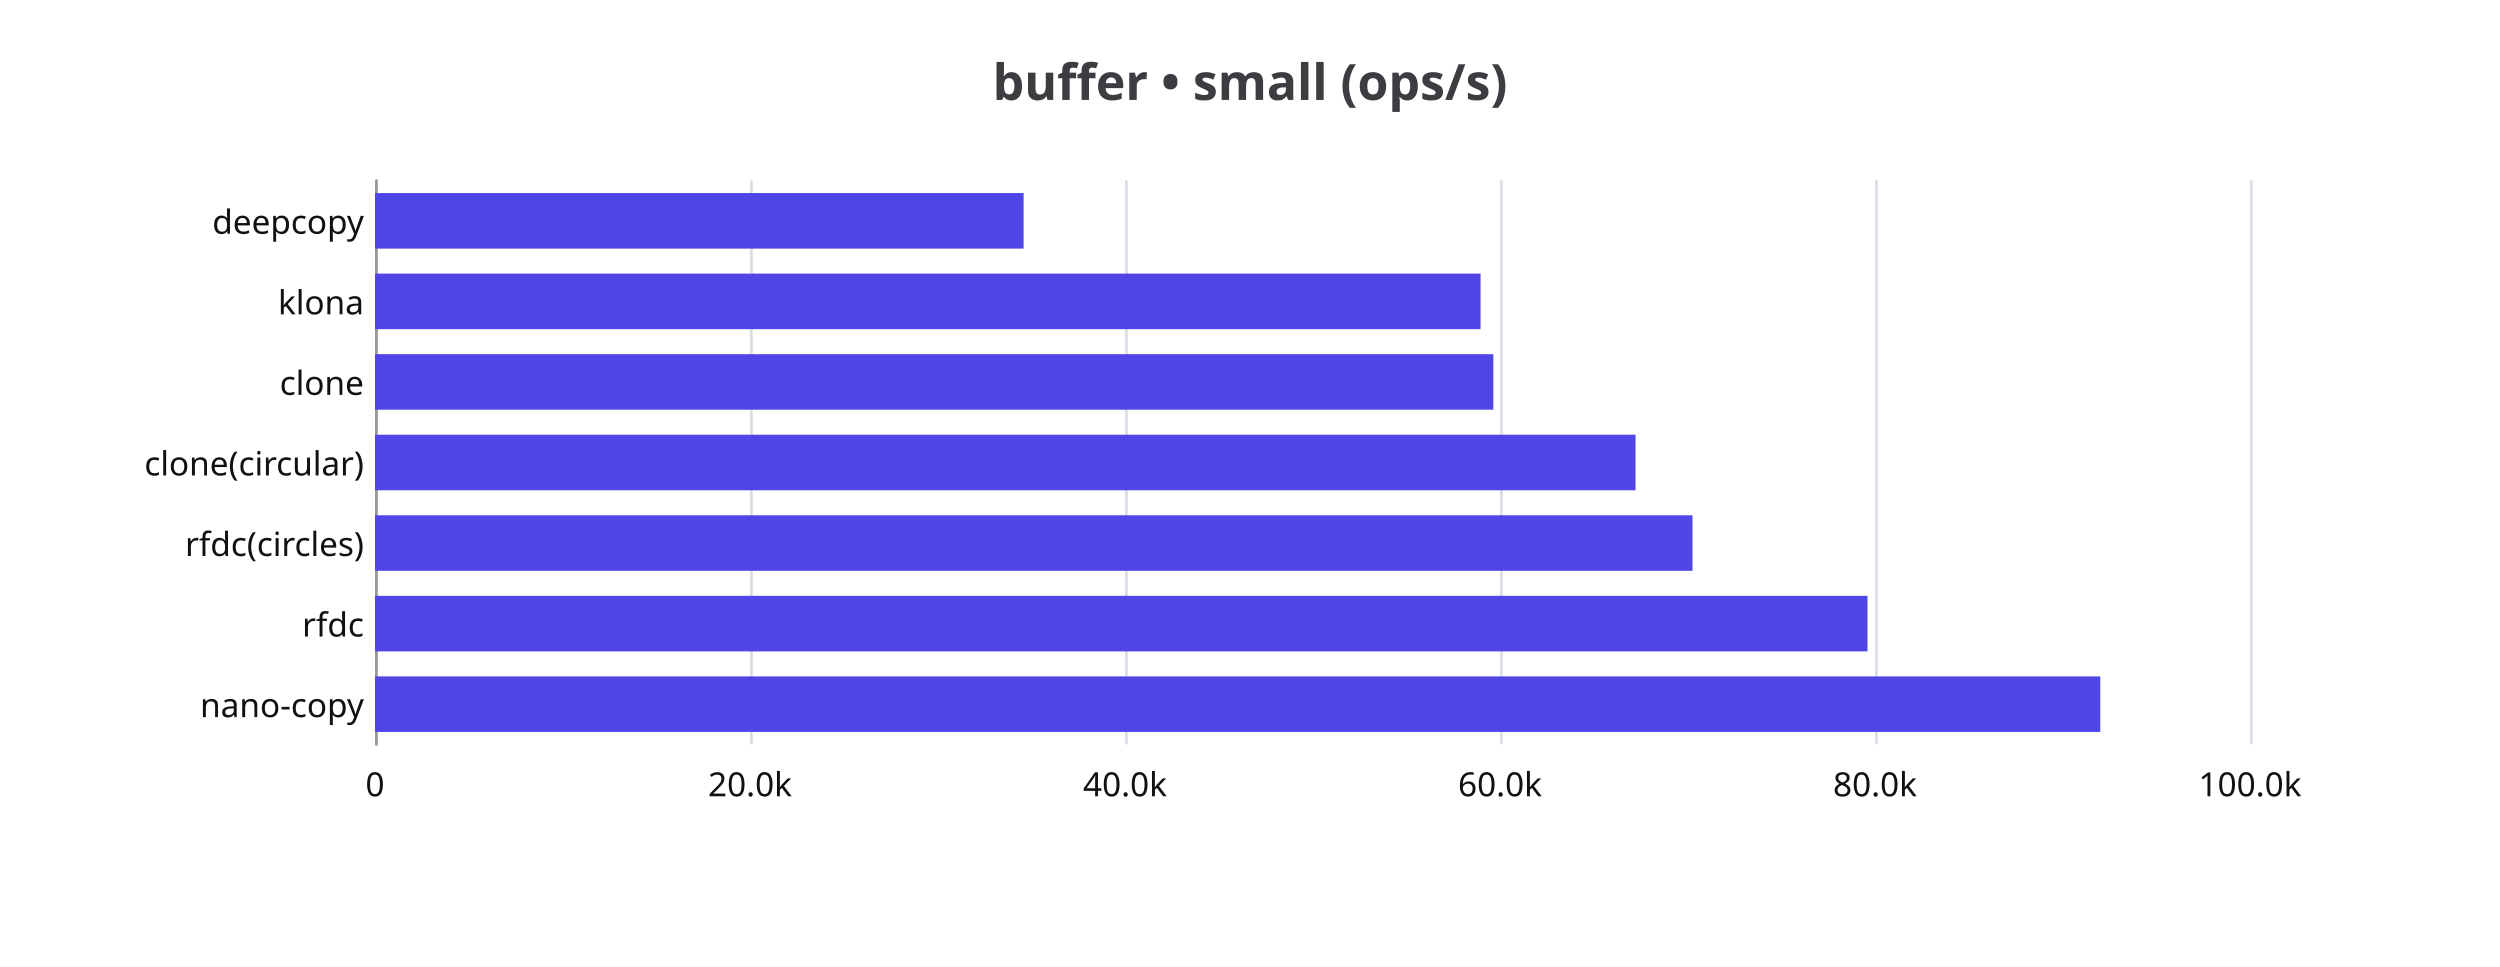
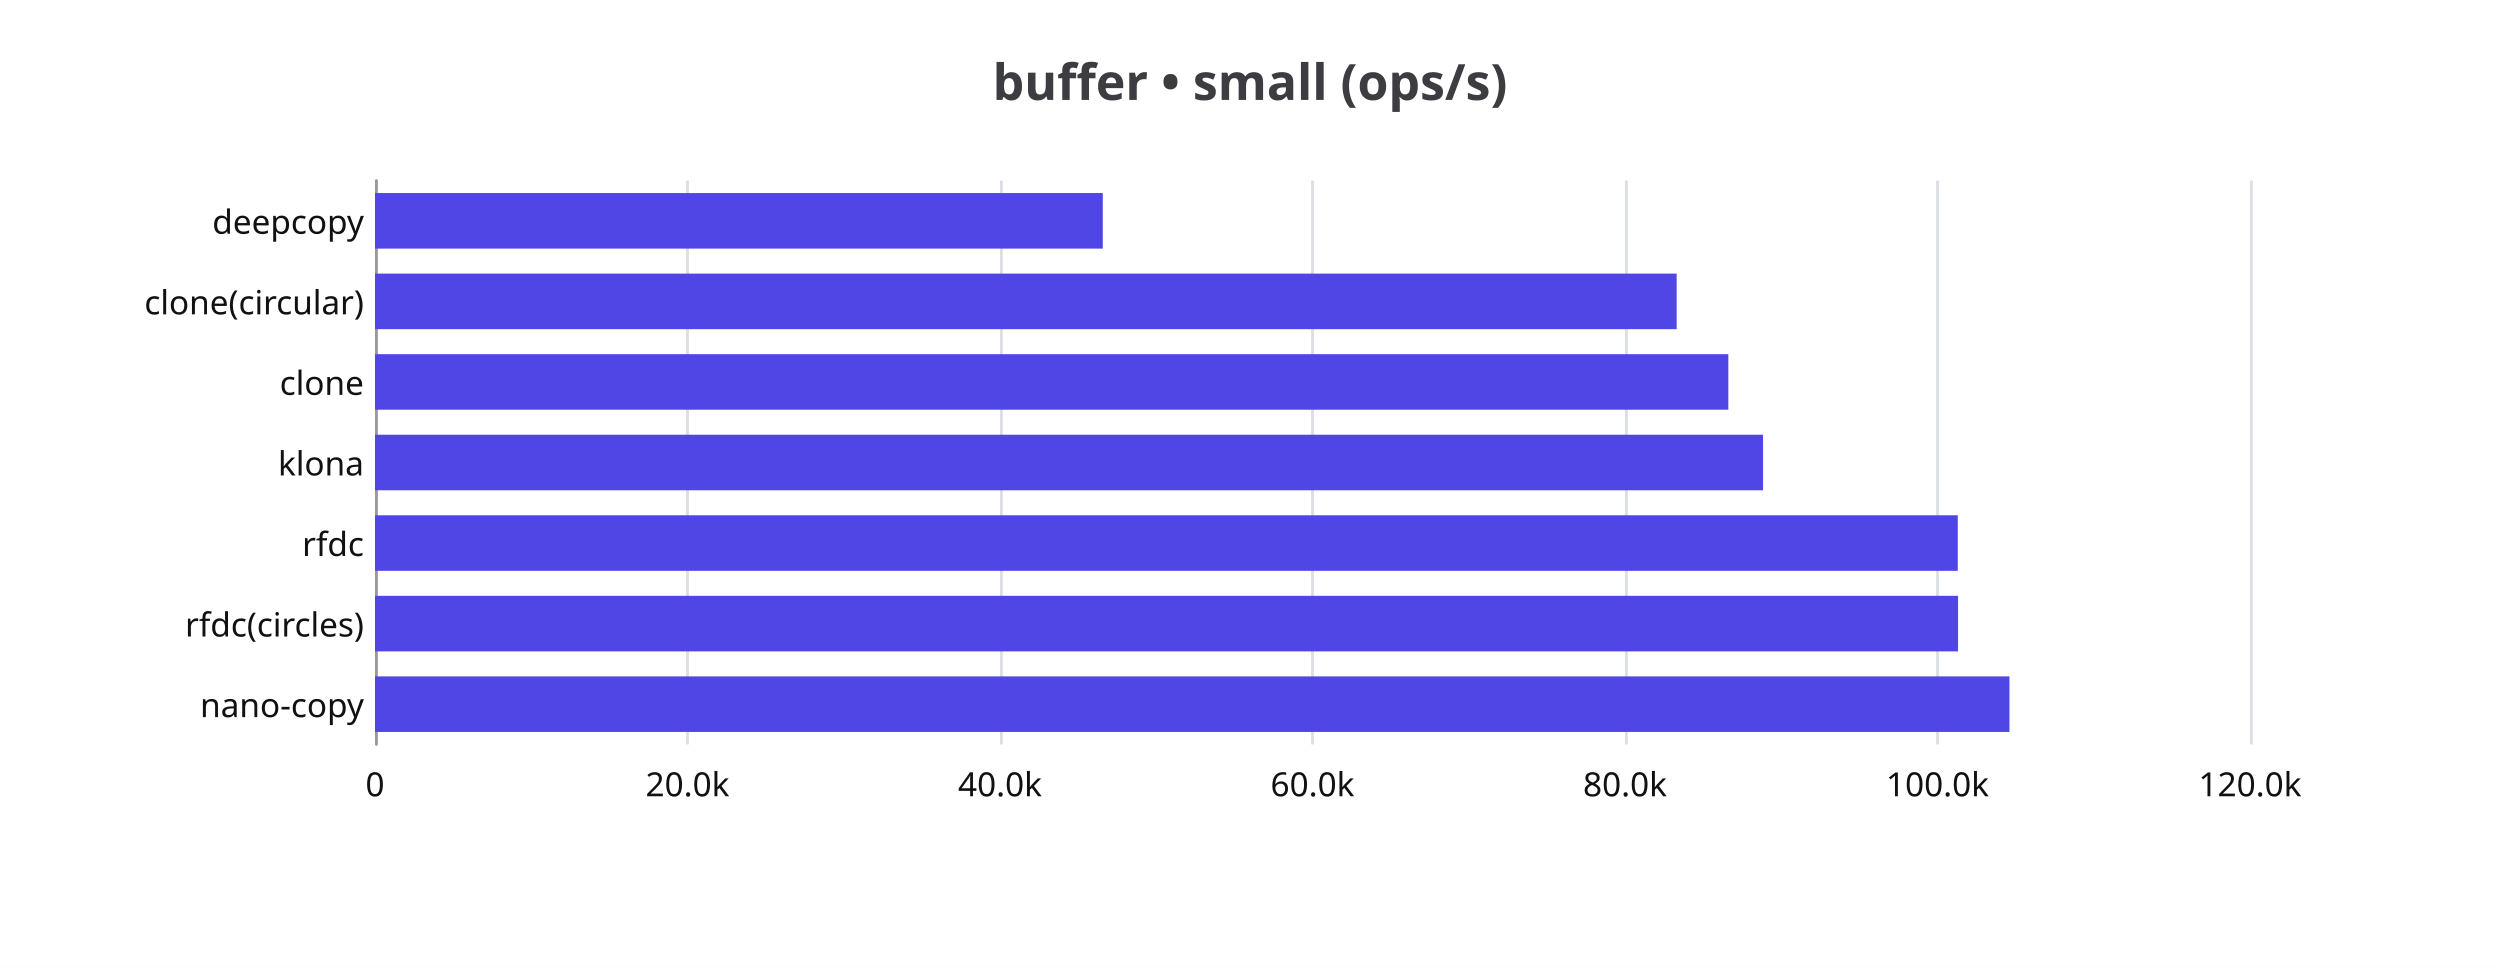
<svg xmlns="http://www.w3.org/2000/svg" width="900" height="348" version="1.1" baseProfile="full" viewBox="0 0 900 348">
  <rect width="900" height="348" x="0" y="0" fill="#ffffff" />
  <path d="M135.5 65L135.5 268" fill="none" pointer-events="visible" stroke="#dbdee4" class="zr12-cls-24" />
-   <path d="M270.5 65L270.5 268" fill="none" pointer-events="visible" stroke="#dbdee4" class="zr12-cls-24" />
-   <path d="M405.5 65L405.5 268" fill="none" pointer-events="visible" stroke="#dbdee4" class="zr12-cls-24" />
-   <path d="M540.5 65L540.5 268" fill="none" pointer-events="visible" stroke="#dbdee4" class="zr12-cls-24" />
-   <path d="M675.5 65L675.5 268" fill="none" pointer-events="visible" stroke="#dbdee4" class="zr12-cls-24" />
+   <path d="M247.5 65L247.5 268" fill="none" pointer-events="visible" stroke="#dbdee4" class="zr12-cls-24" />
+   <path d="M360.5 65L360.5 268" fill="none" pointer-events="visible" stroke="#dbdee4" class="zr12-cls-24" />
+   <path d="M472.5 65L472.5 268" fill="none" pointer-events="visible" stroke="#dbdee4" class="zr12-cls-24" />
+   <path d="M585.5 65L585.5 268" fill="none" pointer-events="visible" stroke="#dbdee4" class="zr12-cls-24" />
+   <path d="M697.5 65L697.5 268" fill="none" pointer-events="visible" stroke="#dbdee4" class="zr12-cls-24" />
  <path d="M810.5 65L810.5 268" fill="none" pointer-events="visible" stroke="#dbdee4" class="zr12-cls-24" />
  <path d="M135.5 268L135.5 65" fill="none" pointer-events="visible" stroke="#999" stroke-linecap="round" class="zr12-cls-24" />
  <text dominant-baseline="central" text-anchor="end" style="font-size:12px;font-family:sans-serif;" xml:space="preserve" transform="translate(131 253.5)" fill="#111">    nano-copy</text>
-   <text dominant-baseline="central" text-anchor="end" style="font-size:12px;font-family:sans-serif;" xml:space="preserve" transform="translate(131 224.5)" fill="#111">    rfdc</text>
-   <text dominant-baseline="central" text-anchor="end" style="font-size:12px;font-family:sans-serif;" xml:space="preserve" transform="translate(131 195.5)" fill="#111">    rfdc(circles)</text>
-   <text dominant-baseline="central" text-anchor="end" style="font-size:12px;font-family:sans-serif;" xml:space="preserve" transform="translate(131 166.5)" fill="#111">    clone(circular)</text>
+   <text dominant-baseline="central" text-anchor="end" style="font-size:12px;font-family:sans-serif;" xml:space="preserve" transform="translate(131 224.5)" fill="#111">    rfdc(circles)</text>
+   <text dominant-baseline="central" text-anchor="end" style="font-size:12px;font-family:sans-serif;" xml:space="preserve" transform="translate(131 195.5)" fill="#111">    rfdc</text>
+   <text dominant-baseline="central" text-anchor="end" style="font-size:12px;font-family:sans-serif;" xml:space="preserve" transform="translate(131 166.5)" fill="#111">    klona</text>
  <text dominant-baseline="central" text-anchor="end" style="font-size:12px;font-family:sans-serif;" xml:space="preserve" transform="translate(131 137.5)" fill="#111">    clone</text>
-   <text dominant-baseline="central" text-anchor="end" style="font-size:12px;font-family:sans-serif;" xml:space="preserve" transform="translate(131 108.5)" fill="#111">    klona</text>
+   <text dominant-baseline="central" text-anchor="end" style="font-size:12px;font-family:sans-serif;" xml:space="preserve" transform="translate(131 108.5)" fill="#111">    clone(circular)</text>
  <text dominant-baseline="central" text-anchor="end" style="font-size:12px;font-family:sans-serif;" xml:space="preserve" transform="translate(131 79.5)" fill="#111">    deepcopy</text>
  <text dominant-baseline="central" text-anchor="middle" style="font-size:12px;font-family:sans-serif;" y="6" transform="translate(135 276)" fill="#111">0</text>
-   <text dominant-baseline="central" text-anchor="middle" style="font-size:12px;font-family:sans-serif;" y="6" transform="translate(270 276)" fill="#111">20.0k</text>
-   <text dominant-baseline="central" text-anchor="middle" style="font-size:12px;font-family:sans-serif;" y="6" transform="translate(405 276)" fill="#111">40.0k</text>
-   <text dominant-baseline="central" text-anchor="middle" style="font-size:12px;font-family:sans-serif;" y="6" transform="translate(540 276)" fill="#111">60.0k</text>
-   <text dominant-baseline="central" text-anchor="middle" style="font-size:12px;font-family:sans-serif;" y="6" transform="translate(675 276)" fill="#111">80.0k</text>
-   <text dominant-baseline="central" text-anchor="middle" style="font-size:12px;font-family:sans-serif;" y="6" transform="translate(810 276)" fill="#111">100.0k</text>
-   <path d="M135 243.5l621.1 0l0 20l-621.1 0Z" fill="#4F46E5" ecmeta_series_index="0" ecmeta_data_index="0" ecmeta_ssr_type="chart" class="zr12-cls-25" />
-   <path d="M135 214.5l537.3 0l0 20l-537.3 0Z" fill="#4F46E5" ecmeta_series_index="0" ecmeta_data_index="1" ecmeta_ssr_type="chart" class="zr12-cls-25" />
-   <path d="M135 185.5l474.3 0l0 20l-474.3 0Z" fill="#4F46E5" ecmeta_series_index="0" ecmeta_data_index="2" ecmeta_ssr_type="chart" class="zr12-cls-25" />
-   <path d="M135 156.5l453.8 0l0 20l-453.8 0Z" fill="#4F46E5" ecmeta_series_index="0" ecmeta_data_index="3" ecmeta_ssr_type="chart" class="zr12-cls-25" />
-   <path d="M135 127.5l402.6 0l0 20l-402.6 0Z" fill="#4F46E5" ecmeta_series_index="0" ecmeta_data_index="4" ecmeta_ssr_type="chart" class="zr12-cls-25" />
-   <path d="M135 98.5l398 0l0 20l-398 0Z" fill="#4F46E5" ecmeta_series_index="0" ecmeta_data_index="5" ecmeta_ssr_type="chart" class="zr12-cls-25" />
-   <path d="M135 69.5l233.5 0l0 20l-233.5 0Z" fill="#4F46E5" ecmeta_series_index="0" ecmeta_data_index="6" ecmeta_ssr_type="chart" class="zr12-cls-25" />
+   <text dominant-baseline="central" text-anchor="middle" style="font-size:12px;font-family:sans-serif;" y="6" transform="translate(247.5 276)" fill="#111">20.0k</text>
+   <text dominant-baseline="central" text-anchor="middle" style="font-size:12px;font-family:sans-serif;" y="6" transform="translate(360 276)" fill="#111">40.0k</text>
+   <text dominant-baseline="central" text-anchor="middle" style="font-size:12px;font-family:sans-serif;" y="6" transform="translate(472.5 276)" fill="#111">60.0k</text>
+   <text dominant-baseline="central" text-anchor="middle" style="font-size:12px;font-family:sans-serif;" y="6" transform="translate(585 276)" fill="#111">80.0k</text>
+   <text dominant-baseline="central" text-anchor="middle" style="font-size:12px;font-family:sans-serif;" y="6" transform="translate(697.5 276)" fill="#111">100.0k</text>
+   <text dominant-baseline="central" text-anchor="middle" style="font-size:12px;font-family:sans-serif;" y="6" transform="translate(810 276)" fill="#111">120.0k</text>
+   <path d="M135 243.5l588.4 0l0 20l-588.4 0Z" fill="#4F46E5" ecmeta_series_index="0" ecmeta_data_index="0" ecmeta_ssr_type="chart" class="zr12-cls-25" />
+   <path d="M135 214.5l569.9 0l0 20l-569.9 0Z" fill="#4F46E5" ecmeta_series_index="0" ecmeta_data_index="1" ecmeta_ssr_type="chart" class="zr12-cls-25" />
+   <path d="M135 185.5l569.8 0l0 20l-569.8 0Z" fill="#4F46E5" ecmeta_series_index="0" ecmeta_data_index="2" ecmeta_ssr_type="chart" class="zr12-cls-25" />
+   <path d="M135 156.5l499.7 0l0 20l-499.7 0Z" fill="#4F46E5" ecmeta_series_index="0" ecmeta_data_index="3" ecmeta_ssr_type="chart" class="zr12-cls-25" />
+   <path d="M135 127.5l487.2 0l0 20l-487.2 0Z" fill="#4F46E5" ecmeta_series_index="0" ecmeta_data_index="4" ecmeta_ssr_type="chart" class="zr12-cls-25" />
+   <path d="M135 98.5l468.6 0l0 20l-468.6 0Z" fill="#4F46E5" ecmeta_series_index="0" ecmeta_data_index="5" ecmeta_ssr_type="chart" class="zr12-cls-25" />
+   <path d="M135 69.5l262 0l0 20l-262 0Z" fill="#4F46E5" ecmeta_series_index="0" ecmeta_data_index="6" ecmeta_ssr_type="chart" class="zr12-cls-25" />
  <path d="M-93.2 -5l186.4 0l0 28l-186.4 0Z" transform="translate(450 20)" fill="rgb(0,0,0)" fill-opacity="0" stroke="#3c3c41" stroke-width="0" class="zr12-cls-24" />
  <text dominant-baseline="central" text-anchor="middle" style="font-size:18px;font-family:sans-serif;font-weight:bold;" xml:space="preserve" y="9" transform="translate(450 20)" fill="#3c3c41">buffer • small (ops/s)</text>
  <style>
.zr12-cls-24:hover {
pointer-events:none;
}
.zr12-cls-25:hover {
cursor:pointer;
fill:rgba(86,77,251,1);
}



</style>
</svg>
